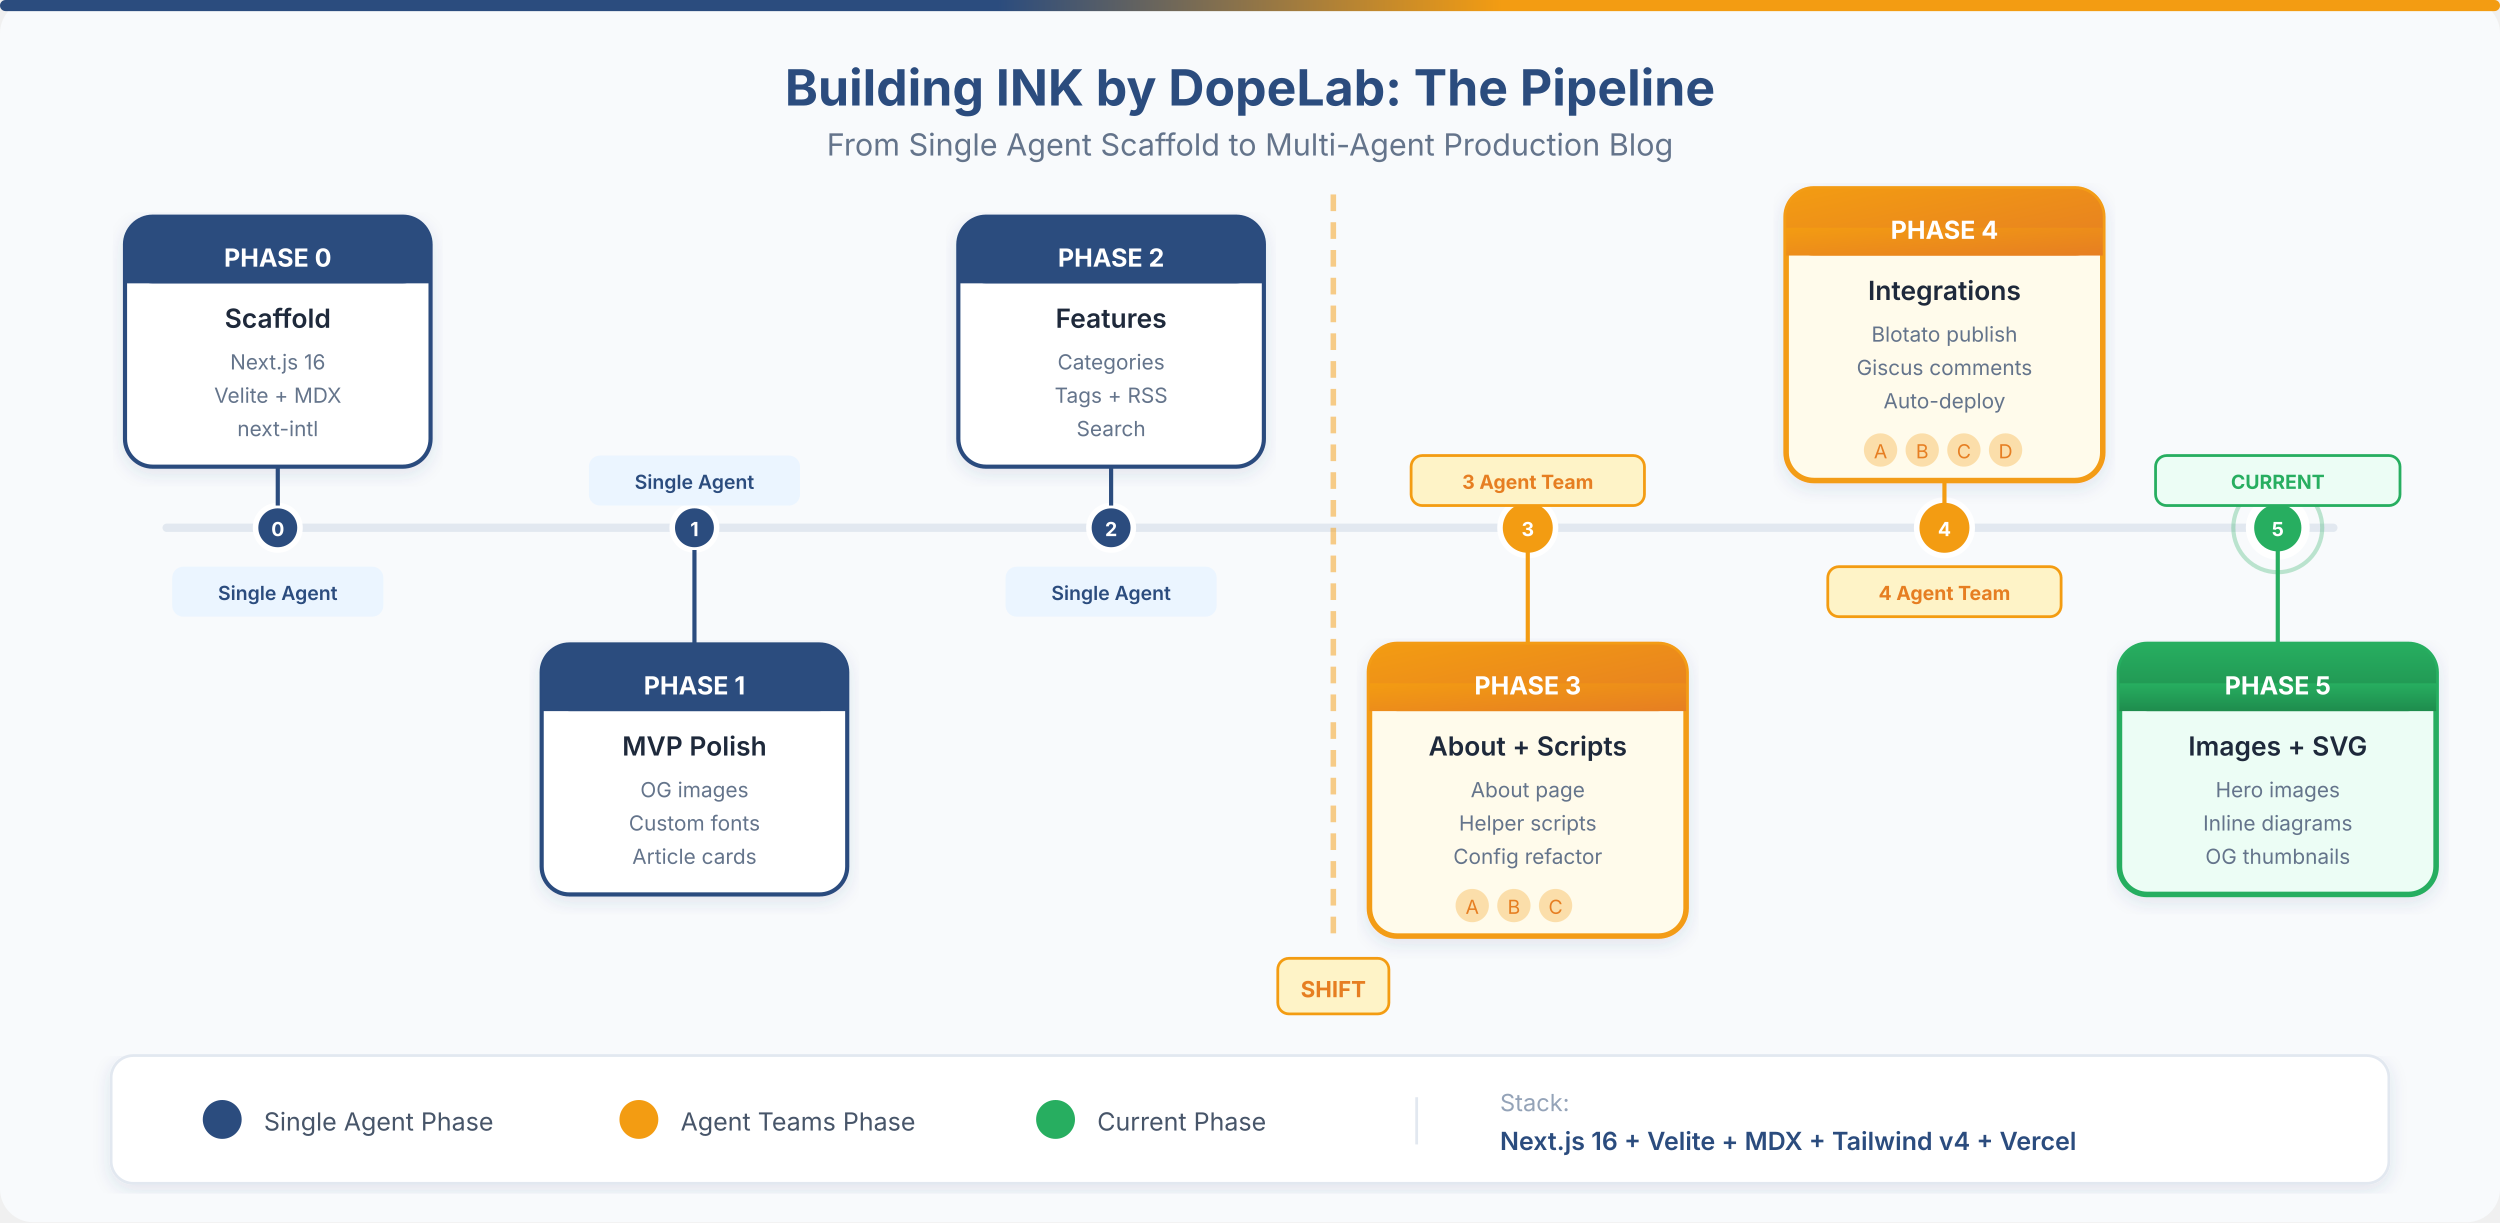
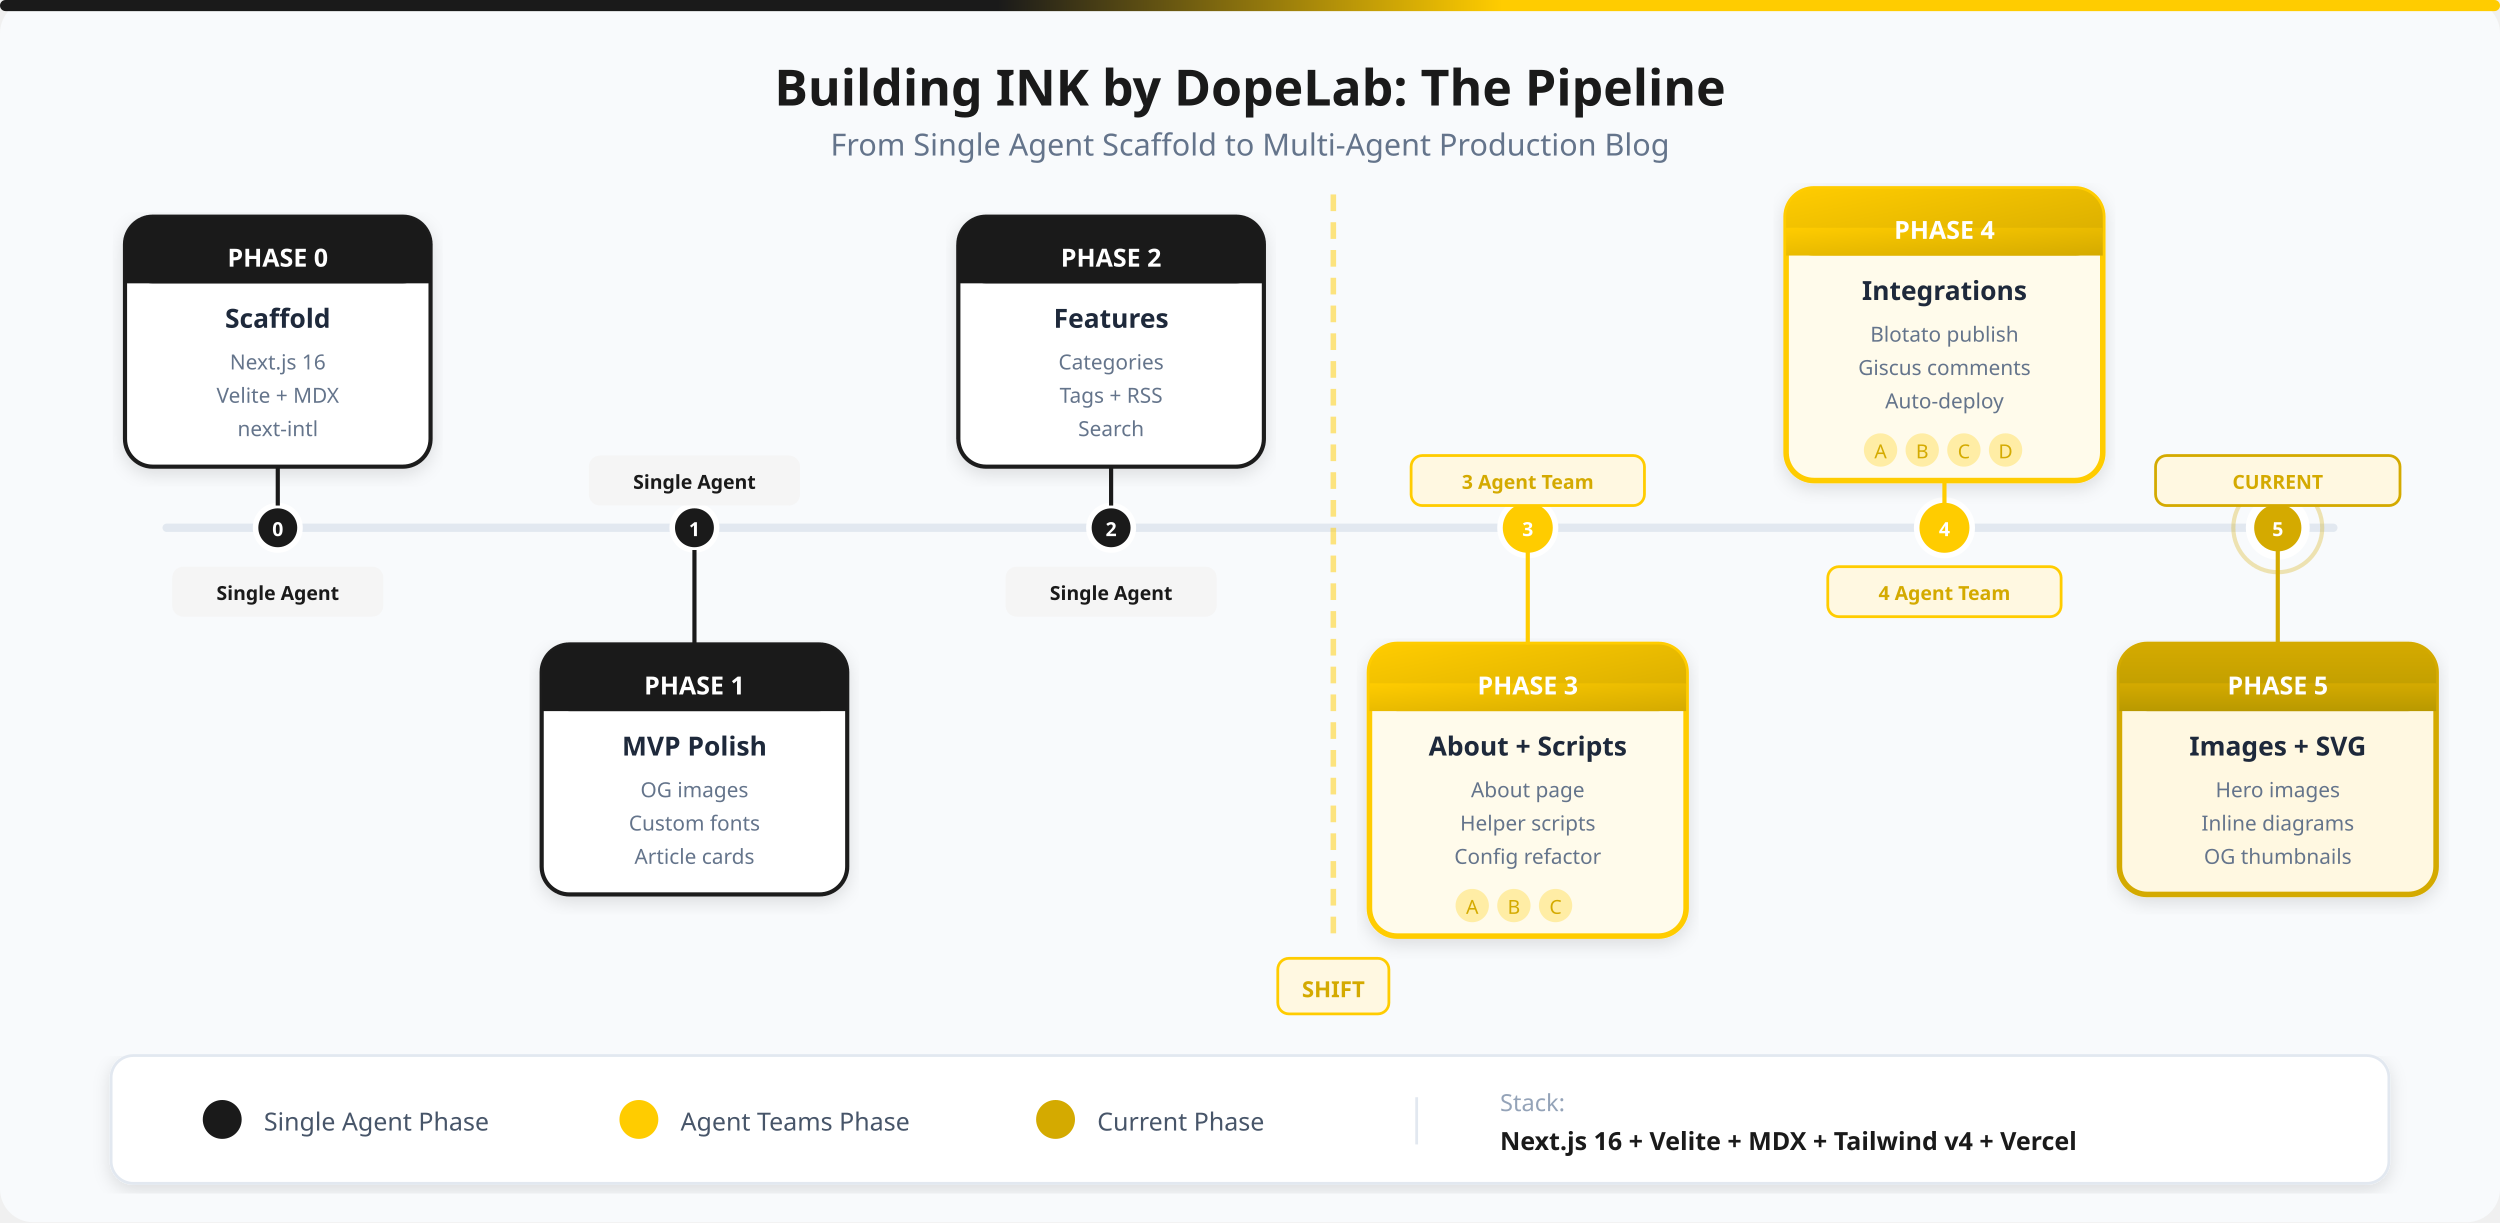
<svg xmlns="http://www.w3.org/2000/svg" viewBox="0 0 900 440" fill="none">
  <defs>
    <filter id="s3" x="-4%" y="-4%" width="108%" height="112%">
-       <feDropShadow dx="0" dy="2" stdDeviation="3" flood-color="#2B4C7E" flood-opacity="0.12" />
+       <feDropShadow dx="0" dy="2" stdDeviation="3" flood-color="#1A1A1A" flood-opacity="0.12" />
    </filter>
    <linearGradient id="navyGrad3" x1="0" y1="0" x2="1" y2="0">
-       <stop offset="0%" stop-color="#2B4C7E" />
-       <stop offset="100%" stop-color="#1a3a66" />
+       <stop offset="0%" stop-color="#1A1A1A" />
+       <stop offset="100%" stop-color="#000000" />
    </linearGradient>
    <linearGradient id="timelineGrad" x1="0" y1="0" x2="1" y2="0">
-       <stop offset="0%" stop-color="#2B4C7E" />
-       <stop offset="40%" stop-color="#2B4C7E" />
-       <stop offset="60%" stop-color="#F39C12" />
-       <stop offset="100%" stop-color="#F39C12" />
+       <stop offset="0%" stop-color="#1A1A1A" />
+       <stop offset="40%" stop-color="#1A1A1A" />
+       <stop offset="60%" stop-color="#FFCC00" />
+       <stop offset="100%" stop-color="#FFCC00" />
    </linearGradient>
    <linearGradient id="goldGrad3" x1="0" y1="0" x2="1" y2="1">
-       <stop offset="0%" stop-color="#F39C12" />
-       <stop offset="100%" stop-color="#E67E22" />
+       <stop offset="0%" stop-color="#FFCC00" />
+       <stop offset="100%" stop-color="#D4AA00" />
    </linearGradient>
    <linearGradient id="greenGrad3" x1="0" y1="0" x2="0" y2="1">
-       <stop offset="0%" stop-color="#27AE60" />
-       <stop offset="100%" stop-color="#1e8c4d" />
+       <stop offset="0%" stop-color="#D4AA00" />
+       <stop offset="100%" stop-color="#b89900" />
    </linearGradient>
    <clipPath id="circClip">
      <circle cx="0" cy="0" r="8" />
    </clipPath>
  </defs>
  <rect width="900" height="440" rx="12" fill="#F8FAFC" />
  <rect x="0" y="0" width="900" height="4" rx="2" fill="url(#timelineGrad)" />
-   <text x="450" y="38" text-anchor="middle" font-family="Inter, Sarabun, sans-serif" font-size="18" font-weight="700" fill="#2B4C7E">Building INK by DopeLab: The Pipeline</text>
-   <text x="450" y="56" text-anchor="middle" font-family="Inter, Sarabun, sans-serif" font-size="11" fill="#64748B">From Single Agent Scaffold to Multi-Agent Production Blog</text>
+   <text x="450" y="38" text-anchor="middle" font-family="League Spartan, Kanit, sans-serif" font-size="18" font-weight="700" fill="#1A1A1A">Building INK by DopeLab: The Pipeline</text>
+   <text x="450" y="56" text-anchor="middle" font-family="League Spartan, Kanit, sans-serif" font-size="11" fill="#64748B">From Single Agent Scaffold to Multi-Agent Production Blog</text>
  <line x1="60" y1="190" x2="840" y2="190" stroke="#E2E8F0" stroke-width="3" stroke-linecap="round" />
  <line x1="60" y1="190" x2="840" y2="190" stroke="url(#timelineGrad)" stroke-width="3" stroke-linecap="round" opacity="0.4" />
-   <circle cx="100" cy="190" r="8" fill="#2B4C7E" stroke="#FFFFFF" stroke-width="2" />
-   <text x="100" y="193" text-anchor="middle" font-family="Inter, Sarabun, sans-serif" font-size="7" font-weight="700" fill="#FFFFFF">0</text>
-   <rect x="45" y="78" width="110" height="90" rx="10" fill="#FFFFFF" stroke="#2B4C7E" stroke-width="1.5" filter="url(#s3)" />
-   <rect x="45" y="78" width="110" height="24" rx="10" fill="#2B4C7E" />
-   <rect x="45" y="92" width="110" height="10" fill="#2B4C7E" />
-   <text x="100" y="96" text-anchor="middle" font-family="Inter, Sarabun, sans-serif" font-size="9" font-weight="700" fill="#FFFFFF">PHASE 0</text>
-   <text x="100" y="118" text-anchor="middle" font-family="Inter, Sarabun, sans-serif" font-size="9.5" font-weight="600" fill="#1E293B">Scaffold</text>
-   <text x="100" y="133" text-anchor="middle" font-family="Inter, Sarabun, sans-serif" font-size="7.5" fill="#64748B">Next.js 16</text>
-   <text x="100" y="145" text-anchor="middle" font-family="Inter, Sarabun, sans-serif" font-size="7.5" fill="#64748B">Velite + MDX</text>
-   <text x="100" y="157" text-anchor="middle" font-family="Inter, Sarabun, sans-serif" font-size="7.5" fill="#64748B">next-intl</text>
-   <line x1="100" y1="168" x2="100" y2="182" stroke="#2B4C7E" stroke-width="1.5" />
-   <rect x="62" y="204" width="76" height="18" rx="4" fill="#EBF5FF" />
-   <text x="100" y="216" text-anchor="middle" font-family="Inter, Sarabun, sans-serif" font-size="7" font-weight="600" fill="#2B4C7E">Single Agent</text>
-   <circle cx="250" cy="190" r="8" fill="#2B4C7E" stroke="#FFFFFF" stroke-width="2" />
-   <text x="250" y="193" text-anchor="middle" font-family="Inter, Sarabun, sans-serif" font-size="7" font-weight="700" fill="#FFFFFF">1</text>
-   <rect x="195" y="232" width="110" height="90" rx="10" fill="#FFFFFF" stroke="#2B4C7E" stroke-width="1.5" filter="url(#s3)" />
-   <rect x="195" y="232" width="110" height="24" rx="10" fill="#2B4C7E" />
-   <rect x="195" y="246" width="110" height="10" fill="#2B4C7E" />
-   <text x="250" y="250" text-anchor="middle" font-family="Inter, Sarabun, sans-serif" font-size="9" font-weight="700" fill="#FFFFFF">PHASE 1</text>
-   <text x="250" y="272" text-anchor="middle" font-family="Inter, Sarabun, sans-serif" font-size="9.5" font-weight="600" fill="#1E293B">MVP Polish</text>
-   <text x="250" y="287" text-anchor="middle" font-family="Inter, Sarabun, sans-serif" font-size="7.5" fill="#64748B">OG images</text>
-   <text x="250" y="299" text-anchor="middle" font-family="Inter, Sarabun, sans-serif" font-size="7.5" fill="#64748B">Custom fonts</text>
-   <text x="250" y="311" text-anchor="middle" font-family="Inter, Sarabun, sans-serif" font-size="7.5" fill="#64748B">Article cards</text>
-   <line x1="250" y1="198" x2="250" y2="232" stroke="#2B4C7E" stroke-width="1.5" />
-   <rect x="212" y="164" width="76" height="18" rx="4" fill="#EBF5FF" />
-   <text x="250" y="176" text-anchor="middle" font-family="Inter, Sarabun, sans-serif" font-size="7" font-weight="600" fill="#2B4C7E">Single Agent</text>
-   <circle cx="400" cy="190" r="8" fill="#2B4C7E" stroke="#FFFFFF" stroke-width="2" />
-   <text x="400" y="193" text-anchor="middle" font-family="Inter, Sarabun, sans-serif" font-size="7" font-weight="700" fill="#FFFFFF">2</text>
-   <rect x="345" y="78" width="110" height="90" rx="10" fill="#FFFFFF" stroke="#2B4C7E" stroke-width="1.5" filter="url(#s3)" />
-   <rect x="345" y="78" width="110" height="24" rx="10" fill="#2B4C7E" />
-   <rect x="345" y="92" width="110" height="10" fill="#2B4C7E" />
-   <text x="400" y="96" text-anchor="middle" font-family="Inter, Sarabun, sans-serif" font-size="9" font-weight="700" fill="#FFFFFF">PHASE 2</text>
-   <text x="400" y="118" text-anchor="middle" font-family="Inter, Sarabun, sans-serif" font-size="9.5" font-weight="600" fill="#1E293B">Features</text>
-   <text x="400" y="133" text-anchor="middle" font-family="Inter, Sarabun, sans-serif" font-size="7.5" fill="#64748B">Categories</text>
-   <text x="400" y="145" text-anchor="middle" font-family="Inter, Sarabun, sans-serif" font-size="7.5" fill="#64748B">Tags + RSS</text>
-   <text x="400" y="157" text-anchor="middle" font-family="Inter, Sarabun, sans-serif" font-size="7.5" fill="#64748B">Search</text>
-   <line x1="400" y1="168" x2="400" y2="182" stroke="#2B4C7E" stroke-width="1.5" />
-   <rect x="362" y="204" width="76" height="18" rx="4" fill="#EBF5FF" />
-   <text x="400" y="216" text-anchor="middle" font-family="Inter, Sarabun, sans-serif" font-size="7" font-weight="600" fill="#2B4C7E">Single Agent</text>
-   <line x1="480" y1="70" x2="480" y2="340" stroke="#F39C12" stroke-width="2" stroke-dasharray="6,4" opacity="0.5" />
-   <rect x="460" y="345" width="40" height="20" rx="4" fill="#FEF3C7" stroke="#F39C12" stroke-width="1" />
-   <text x="480" y="359" text-anchor="middle" font-family="Inter, Sarabun, sans-serif" font-size="8" font-weight="700" fill="#E67E22">SHIFT</text>
-   <circle cx="550" cy="190" r="10" fill="#F39C12" stroke="#FFFFFF" stroke-width="2" />
-   <text x="550" y="193" text-anchor="middle" font-family="Inter, Sarabun, sans-serif" font-size="7" font-weight="700" fill="#FFFFFF">3</text>
-   <rect x="493" y="232" width="114" height="105" rx="10" fill="#FFFBEB" stroke="#F39C12" stroke-width="2" filter="url(#s3)" />
+   <circle cx="100" cy="190" r="8" fill="#1A1A1A" stroke="#FFFFFF" stroke-width="2" />
+   <text x="100" y="193" text-anchor="middle" font-family="League Spartan, Kanit, sans-serif" font-size="7" font-weight="700" fill="#FFFFFF">0</text>
+   <rect x="45" y="78" width="110" height="90" rx="10" fill="#FFFFFF" stroke="#1A1A1A" stroke-width="1.5" filter="url(#s3)" />
+   <rect x="45" y="78" width="110" height="24" rx="10" fill="#1A1A1A" />
+   <rect x="45" y="92" width="110" height="10" fill="#1A1A1A" />
+   <text x="100" y="96" text-anchor="middle" font-family="League Spartan, Kanit, sans-serif" font-size="9" font-weight="700" fill="#FFFFFF">PHASE 0</text>
+   <text x="100" y="118" text-anchor="middle" font-family="League Spartan, Kanit, sans-serif" font-size="9.5" font-weight="600" fill="#1E293B">Scaffold</text>
+   <text x="100" y="133" text-anchor="middle" font-family="League Spartan, Kanit, sans-serif" font-size="7.5" fill="#64748B">Next.js 16</text>
+   <text x="100" y="145" text-anchor="middle" font-family="League Spartan, Kanit, sans-serif" font-size="7.5" fill="#64748B">Velite + MDX</text>
+   <text x="100" y="157" text-anchor="middle" font-family="League Spartan, Kanit, sans-serif" font-size="7.5" fill="#64748B">next-intl</text>
+   <line x1="100" y1="168" x2="100" y2="182" stroke="#1A1A1A" stroke-width="1.5" />
+   <rect x="62" y="204" width="76" height="18" rx="4" fill="#F5F5F5" />
+   <text x="100" y="216" text-anchor="middle" font-family="League Spartan, Kanit, sans-serif" font-size="7" font-weight="600" fill="#1A1A1A">Single Agent</text>
+   <circle cx="250" cy="190" r="8" fill="#1A1A1A" stroke="#FFFFFF" stroke-width="2" />
+   <text x="250" y="193" text-anchor="middle" font-family="League Spartan, Kanit, sans-serif" font-size="7" font-weight="700" fill="#FFFFFF">1</text>
+   <rect x="195" y="232" width="110" height="90" rx="10" fill="#FFFFFF" stroke="#1A1A1A" stroke-width="1.5" filter="url(#s3)" />
+   <rect x="195" y="232" width="110" height="24" rx="10" fill="#1A1A1A" />
+   <rect x="195" y="246" width="110" height="10" fill="#1A1A1A" />
+   <text x="250" y="250" text-anchor="middle" font-family="League Spartan, Kanit, sans-serif" font-size="9" font-weight="700" fill="#FFFFFF">PHASE 1</text>
+   <text x="250" y="272" text-anchor="middle" font-family="League Spartan, Kanit, sans-serif" font-size="9.5" font-weight="600" fill="#1E293B">MVP Polish</text>
+   <text x="250" y="287" text-anchor="middle" font-family="League Spartan, Kanit, sans-serif" font-size="7.5" fill="#64748B">OG images</text>
+   <text x="250" y="299" text-anchor="middle" font-family="League Spartan, Kanit, sans-serif" font-size="7.5" fill="#64748B">Custom fonts</text>
+   <text x="250" y="311" text-anchor="middle" font-family="League Spartan, Kanit, sans-serif" font-size="7.5" fill="#64748B">Article cards</text>
+   <line x1="250" y1="198" x2="250" y2="232" stroke="#1A1A1A" stroke-width="1.5" />
+   <rect x="212" y="164" width="76" height="18" rx="4" fill="#F5F5F5" />
+   <text x="250" y="176" text-anchor="middle" font-family="League Spartan, Kanit, sans-serif" font-size="7" font-weight="600" fill="#1A1A1A">Single Agent</text>
+   <circle cx="400" cy="190" r="8" fill="#1A1A1A" stroke="#FFFFFF" stroke-width="2" />
+   <text x="400" y="193" text-anchor="middle" font-family="League Spartan, Kanit, sans-serif" font-size="7" font-weight="700" fill="#FFFFFF">2</text>
+   <rect x="345" y="78" width="110" height="90" rx="10" fill="#FFFFFF" stroke="#1A1A1A" stroke-width="1.5" filter="url(#s3)" />
+   <rect x="345" y="78" width="110" height="24" rx="10" fill="#1A1A1A" />
+   <rect x="345" y="92" width="110" height="10" fill="#1A1A1A" />
+   <text x="400" y="96" text-anchor="middle" font-family="League Spartan, Kanit, sans-serif" font-size="9" font-weight="700" fill="#FFFFFF">PHASE 2</text>
+   <text x="400" y="118" text-anchor="middle" font-family="League Spartan, Kanit, sans-serif" font-size="9.5" font-weight="600" fill="#1E293B">Features</text>
+   <text x="400" y="133" text-anchor="middle" font-family="League Spartan, Kanit, sans-serif" font-size="7.5" fill="#64748B">Categories</text>
+   <text x="400" y="145" text-anchor="middle" font-family="League Spartan, Kanit, sans-serif" font-size="7.5" fill="#64748B">Tags + RSS</text>
+   <text x="400" y="157" text-anchor="middle" font-family="League Spartan, Kanit, sans-serif" font-size="7.5" fill="#64748B">Search</text>
+   <line x1="400" y1="168" x2="400" y2="182" stroke="#1A1A1A" stroke-width="1.5" />
+   <rect x="362" y="204" width="76" height="18" rx="4" fill="#F5F5F5" />
+   <text x="400" y="216" text-anchor="middle" font-family="League Spartan, Kanit, sans-serif" font-size="7" font-weight="600" fill="#1A1A1A">Single Agent</text>
+   <line x1="480" y1="70" x2="480" y2="340" stroke="#FFCC00" stroke-width="2" stroke-dasharray="6,4" opacity="0.5" />
+   <rect x="460" y="345" width="40" height="20" rx="4" fill="#FFF8E1" stroke="#FFCC00" stroke-width="1" />
+   <text x="480" y="359" text-anchor="middle" font-family="League Spartan, Kanit, sans-serif" font-size="8" font-weight="700" fill="#D4AA00">SHIFT</text>
+   <circle cx="550" cy="190" r="10" fill="#FFCC00" stroke="#FFFFFF" stroke-width="2" />
+   <text x="550" y="193" text-anchor="middle" font-family="League Spartan, Kanit, sans-serif" font-size="7" font-weight="700" fill="#FFFFFF">3</text>
+   <rect x="493" y="232" width="114" height="105" rx="10" fill="#FFFBEB" stroke="#FFCC00" stroke-width="2" filter="url(#s3)" />
  <rect x="493" y="232" width="114" height="24" rx="10" fill="url(#goldGrad3)" />
  <rect x="493" y="246" width="114" height="10" fill="url(#goldGrad3)" />
-   <text x="550" y="250" text-anchor="middle" font-family="Inter, Sarabun, sans-serif" font-size="9" font-weight="700" fill="#FFFFFF">PHASE 3</text>
-   <text x="550" y="272" text-anchor="middle" font-family="Inter, Sarabun, sans-serif" font-size="9.5" font-weight="600" fill="#1E293B">About + Scripts</text>
-   <text x="550" y="287" text-anchor="middle" font-family="Inter, Sarabun, sans-serif" font-size="7.5" fill="#64748B">About page</text>
-   <text x="550" y="299" text-anchor="middle" font-family="Inter, Sarabun, sans-serif" font-size="7.5" fill="#64748B">Helper scripts</text>
-   <text x="550" y="311" text-anchor="middle" font-family="Inter, Sarabun, sans-serif" font-size="7.5" fill="#64748B">Config refactor</text>
-   <circle cx="530" cy="326" r="6" fill="#F39C12" opacity="0.3" />
-   <circle cx="545" cy="326" r="6" fill="#F39C12" opacity="0.3" />
-   <circle cx="560" cy="326" r="6" fill="#F39C12" opacity="0.3" />
-   <text x="530" y="329" text-anchor="middle" font-family="Inter, Sarabun, sans-serif" font-size="7" fill="#E67E22">A</text>
-   <text x="545" y="329" text-anchor="middle" font-family="Inter, Sarabun, sans-serif" font-size="7" fill="#E67E22">B</text>
-   <text x="560" y="329" text-anchor="middle" font-family="Inter, Sarabun, sans-serif" font-size="7" fill="#E67E22">C</text>
-   <line x1="550" y1="198" x2="550" y2="232" stroke="#F39C12" stroke-width="1.5" />
-   <rect x="508" y="164" width="84" height="18" rx="4" fill="#FEF3C7" stroke="#F39C12" stroke-width="1" />
-   <text x="550" y="176" text-anchor="middle" font-family="Inter, Sarabun, sans-serif" font-size="7" font-weight="700" fill="#E67E22">3 Agent Team</text>
-   <circle cx="700" cy="190" r="10" fill="#F39C12" stroke="#FFFFFF" stroke-width="2" />
-   <text x="700" y="193" text-anchor="middle" font-family="Inter, Sarabun, sans-serif" font-size="7" font-weight="700" fill="#FFFFFF">4</text>
-   <rect x="643" y="68" width="114" height="105" rx="10" fill="#FFFBEB" stroke="#F39C12" stroke-width="2" filter="url(#s3)" />
+   <text x="550" y="250" text-anchor="middle" font-family="League Spartan, Kanit, sans-serif" font-size="9" font-weight="700" fill="#FFFFFF">PHASE 3</text>
+   <text x="550" y="272" text-anchor="middle" font-family="League Spartan, Kanit, sans-serif" font-size="9.5" font-weight="600" fill="#1E293B">About + Scripts</text>
+   <text x="550" y="287" text-anchor="middle" font-family="League Spartan, Kanit, sans-serif" font-size="7.5" fill="#64748B">About page</text>
+   <text x="550" y="299" text-anchor="middle" font-family="League Spartan, Kanit, sans-serif" font-size="7.5" fill="#64748B">Helper scripts</text>
+   <text x="550" y="311" text-anchor="middle" font-family="League Spartan, Kanit, sans-serif" font-size="7.5" fill="#64748B">Config refactor</text>
+   <circle cx="530" cy="326" r="6" fill="#FFCC00" opacity="0.3" />
+   <circle cx="545" cy="326" r="6" fill="#FFCC00" opacity="0.3" />
+   <circle cx="560" cy="326" r="6" fill="#FFCC00" opacity="0.3" />
+   <text x="530" y="329" text-anchor="middle" font-family="League Spartan, Kanit, sans-serif" font-size="7" fill="#D4AA00">A</text>
+   <text x="545" y="329" text-anchor="middle" font-family="League Spartan, Kanit, sans-serif" font-size="7" fill="#D4AA00">B</text>
+   <text x="560" y="329" text-anchor="middle" font-family="League Spartan, Kanit, sans-serif" font-size="7" fill="#D4AA00">C</text>
+   <line x1="550" y1="198" x2="550" y2="232" stroke="#FFCC00" stroke-width="1.5" />
+   <rect x="508" y="164" width="84" height="18" rx="4" fill="#FFF8E1" stroke="#FFCC00" stroke-width="1" />
+   <text x="550" y="176" text-anchor="middle" font-family="League Spartan, Kanit, sans-serif" font-size="7" font-weight="700" fill="#D4AA00">3 Agent Team</text>
+   <circle cx="700" cy="190" r="10" fill="#FFCC00" stroke="#FFFFFF" stroke-width="2" />
+   <text x="700" y="193" text-anchor="middle" font-family="League Spartan, Kanit, sans-serif" font-size="7" font-weight="700" fill="#FFFFFF">4</text>
+   <rect x="643" y="68" width="114" height="105" rx="10" fill="#FFFBEB" stroke="#FFCC00" stroke-width="2" filter="url(#s3)" />
  <rect x="643" y="68" width="114" height="24" rx="10" fill="url(#goldGrad3)" />
  <rect x="643" y="82" width="114" height="10" fill="url(#goldGrad3)" />
-   <text x="700" y="86" text-anchor="middle" font-family="Inter, Sarabun, sans-serif" font-size="9" font-weight="700" fill="#FFFFFF">PHASE 4</text>
-   <text x="700" y="108" text-anchor="middle" font-family="Inter, Sarabun, sans-serif" font-size="9.5" font-weight="600" fill="#1E293B">Integrations</text>
-   <text x="700" y="123" text-anchor="middle" font-family="Inter, Sarabun, sans-serif" font-size="7.5" fill="#64748B">Blotato publish</text>
-   <text x="700" y="135" text-anchor="middle" font-family="Inter, Sarabun, sans-serif" font-size="7.5" fill="#64748B">Giscus comments</text>
-   <text x="700" y="147" text-anchor="middle" font-family="Inter, Sarabun, sans-serif" font-size="7.5" fill="#64748B">Auto-deploy</text>
-   <circle cx="677" cy="162" r="6" fill="#F39C12" opacity="0.3" />
-   <circle cx="692" cy="162" r="6" fill="#F39C12" opacity="0.3" />
-   <circle cx="707" cy="162" r="6" fill="#F39C12" opacity="0.3" />
-   <circle cx="722" cy="162" r="6" fill="#F39C12" opacity="0.3" />
-   <text x="677" y="165" text-anchor="middle" font-family="Inter, Sarabun, sans-serif" font-size="7" fill="#E67E22">A</text>
-   <text x="692" y="165" text-anchor="middle" font-family="Inter, Sarabun, sans-serif" font-size="7" fill="#E67E22">B</text>
-   <text x="707" y="165" text-anchor="middle" font-family="Inter, Sarabun, sans-serif" font-size="7" fill="#E67E22">C</text>
-   <text x="722" y="165" text-anchor="middle" font-family="Inter, Sarabun, sans-serif" font-size="7" fill="#E67E22">D</text>
-   <line x1="700" y1="173" x2="700" y2="182" stroke="#F39C12" stroke-width="1.5" />
-   <rect x="658" y="204" width="84" height="18" rx="4" fill="#FEF3C7" stroke="#F39C12" stroke-width="1" />
-   <text x="700" y="216" text-anchor="middle" font-family="Inter, Sarabun, sans-serif" font-size="7" font-weight="700" fill="#E67E22">4 Agent Team</text>
-   <circle cx="820" cy="190" r="10" fill="#27AE60" stroke="#FFFFFF" stroke-width="3" />
-   <text x="820" y="193" text-anchor="middle" font-family="Inter, Sarabun, sans-serif" font-size="7" font-weight="700" fill="#FFFFFF">5</text>
-   <circle cx="820" cy="190" r="16" fill="none" stroke="#27AE60" stroke-width="1.5" opacity="0.3" />
-   <rect x="763" y="232" width="114" height="90" rx="10" fill="#ECFDF5" stroke="#27AE60" stroke-width="2" filter="url(#s3)" />
+   <text x="700" y="86" text-anchor="middle" font-family="League Spartan, Kanit, sans-serif" font-size="9" font-weight="700" fill="#FFFFFF">PHASE 4</text>
+   <text x="700" y="108" text-anchor="middle" font-family="League Spartan, Kanit, sans-serif" font-size="9.5" font-weight="600" fill="#1E293B">Integrations</text>
+   <text x="700" y="123" text-anchor="middle" font-family="League Spartan, Kanit, sans-serif" font-size="7.5" fill="#64748B">Blotato publish</text>
+   <text x="700" y="135" text-anchor="middle" font-family="League Spartan, Kanit, sans-serif" font-size="7.5" fill="#64748B">Giscus comments</text>
+   <text x="700" y="147" text-anchor="middle" font-family="League Spartan, Kanit, sans-serif" font-size="7.5" fill="#64748B">Auto-deploy</text>
+   <circle cx="677" cy="162" r="6" fill="#FFCC00" opacity="0.3" />
+   <circle cx="692" cy="162" r="6" fill="#FFCC00" opacity="0.3" />
+   <circle cx="707" cy="162" r="6" fill="#FFCC00" opacity="0.3" />
+   <circle cx="722" cy="162" r="6" fill="#FFCC00" opacity="0.3" />
+   <text x="677" y="165" text-anchor="middle" font-family="League Spartan, Kanit, sans-serif" font-size="7" fill="#D4AA00">A</text>
+   <text x="692" y="165" text-anchor="middle" font-family="League Spartan, Kanit, sans-serif" font-size="7" fill="#D4AA00">B</text>
+   <text x="707" y="165" text-anchor="middle" font-family="League Spartan, Kanit, sans-serif" font-size="7" fill="#D4AA00">C</text>
+   <text x="722" y="165" text-anchor="middle" font-family="League Spartan, Kanit, sans-serif" font-size="7" fill="#D4AA00">D</text>
+   <line x1="700" y1="173" x2="700" y2="182" stroke="#FFCC00" stroke-width="1.5" />
+   <rect x="658" y="204" width="84" height="18" rx="4" fill="#FFF8E1" stroke="#FFCC00" stroke-width="1" />
+   <text x="700" y="216" text-anchor="middle" font-family="League Spartan, Kanit, sans-serif" font-size="7" font-weight="700" fill="#D4AA00">4 Agent Team</text>
+   <circle cx="820" cy="190" r="10" fill="#D4AA00" stroke="#FFFFFF" stroke-width="3" />
+   <text x="820" y="193" text-anchor="middle" font-family="League Spartan, Kanit, sans-serif" font-size="7" font-weight="700" fill="#FFFFFF">5</text>
+   <circle cx="820" cy="190" r="16" fill="none" stroke="#D4AA00" stroke-width="1.5" opacity="0.3" />
+   <rect x="763" y="232" width="114" height="90" rx="10" fill="#FFF8E1" stroke="#D4AA00" stroke-width="2" filter="url(#s3)" />
  <rect x="763" y="232" width="114" height="24" rx="10" fill="url(#greenGrad3)" />
  <rect x="763" y="246" width="114" height="10" fill="url(#greenGrad3)" />
-   <text x="820" y="250" text-anchor="middle" font-family="Inter, Sarabun, sans-serif" font-size="9" font-weight="700" fill="#FFFFFF">PHASE 5</text>
-   <text x="820" y="272" text-anchor="middle" font-family="Inter, Sarabun, sans-serif" font-size="9.5" font-weight="600" fill="#1E293B">Images + SVG</text>
-   <text x="820" y="287" text-anchor="middle" font-family="Inter, Sarabun, sans-serif" font-size="7.5" fill="#64748B">Hero images</text>
-   <text x="820" y="299" text-anchor="middle" font-family="Inter, Sarabun, sans-serif" font-size="7.5" fill="#64748B">Inline diagrams</text>
-   <text x="820" y="311" text-anchor="middle" font-family="Inter, Sarabun, sans-serif" font-size="7.5" fill="#64748B">OG thumbnails</text>
-   <line x1="820" y1="198" x2="820" y2="232" stroke="#27AE60" stroke-width="1.5" />
-   <rect x="776" y="164" width="88" height="18" rx="4" fill="#ECFDF5" stroke="#27AE60" stroke-width="1" />
-   <text x="820" y="176" text-anchor="middle" font-family="Inter, Sarabun, sans-serif" font-size="7" font-weight="700" fill="#27AE60">CURRENT</text>
+   <text x="820" y="250" text-anchor="middle" font-family="League Spartan, Kanit, sans-serif" font-size="9" font-weight="700" fill="#FFFFFF">PHASE 5</text>
+   <text x="820" y="272" text-anchor="middle" font-family="League Spartan, Kanit, sans-serif" font-size="9.5" font-weight="600" fill="#1E293B">Images + SVG</text>
+   <text x="820" y="287" text-anchor="middle" font-family="League Spartan, Kanit, sans-serif" font-size="7.5" fill="#64748B">Hero images</text>
+   <text x="820" y="299" text-anchor="middle" font-family="League Spartan, Kanit, sans-serif" font-size="7.5" fill="#64748B">Inline diagrams</text>
+   <text x="820" y="311" text-anchor="middle" font-family="League Spartan, Kanit, sans-serif" font-size="7.5" fill="#64748B">OG thumbnails</text>
+   <line x1="820" y1="198" x2="820" y2="232" stroke="#D4AA00" stroke-width="1.5" />
+   <rect x="776" y="164" width="88" height="18" rx="4" fill="#FFF8E1" stroke="#D4AA00" stroke-width="1" />
+   <text x="820" y="176" text-anchor="middle" font-family="League Spartan, Kanit, sans-serif" font-size="7" font-weight="700" fill="#D4AA00">CURRENT</text>
  <rect x="40" y="380" width="820" height="46" rx="8" fill="#FFFFFF" stroke="#E2E8F0" stroke-width="1" filter="url(#s3)" />
-   <circle cx="80" cy="403" r="7" fill="#2B4C7E" />
-   <text x="95" y="407" font-family="Inter, Sarabun, sans-serif" font-size="9" fill="#475569">Single Agent Phase</text>
-   <circle cx="230" cy="403" r="7" fill="#F39C12" />
-   <text x="245" y="407" font-family="Inter, Sarabun, sans-serif" font-size="9" fill="#475569">Agent Teams Phase</text>
-   <circle cx="380" cy="403" r="7" fill="#27AE60" />
-   <text x="395" y="407" font-family="Inter, Sarabun, sans-serif" font-size="9" fill="#475569">Current Phase</text>
+   <circle cx="80" cy="403" r="7" fill="#1A1A1A" />
+   <text x="95" y="407" font-family="League Spartan, Kanit, sans-serif" font-size="9" fill="#475569">Single Agent Phase</text>
+   <circle cx="230" cy="403" r="7" fill="#FFCC00" />
+   <text x="245" y="407" font-family="League Spartan, Kanit, sans-serif" font-size="9" fill="#475569">Agent Teams Phase</text>
+   <circle cx="380" cy="403" r="7" fill="#D4AA00" />
+   <text x="395" y="407" font-family="League Spartan, Kanit, sans-serif" font-size="9" fill="#475569">Current Phase</text>
  <line x1="510" y1="395" x2="510" y2="412" stroke="#E2E8F0" stroke-width="1" />
-   <text x="540" y="400" font-family="Inter, Sarabun, sans-serif" font-size="8.5" fill="#94A3B8">Stack:</text>
-   <text x="540" y="414" font-family="Inter, Sarabun, sans-serif" font-size="9" font-weight="600" fill="#2B4C7E">Next.js 16 + Velite + MDX + Tailwind v4 + Vercel</text>
+   <text x="540" y="400" font-family="League Spartan, Kanit, sans-serif" font-size="8.5" fill="#94A3B8">Stack:</text>
+   <text x="540" y="414" font-family="League Spartan, Kanit, sans-serif" font-size="9" font-weight="600" fill="#1A1A1A">Next.js 16 + Velite + MDX + Tailwind v4 + Vercel</text>
</svg>
